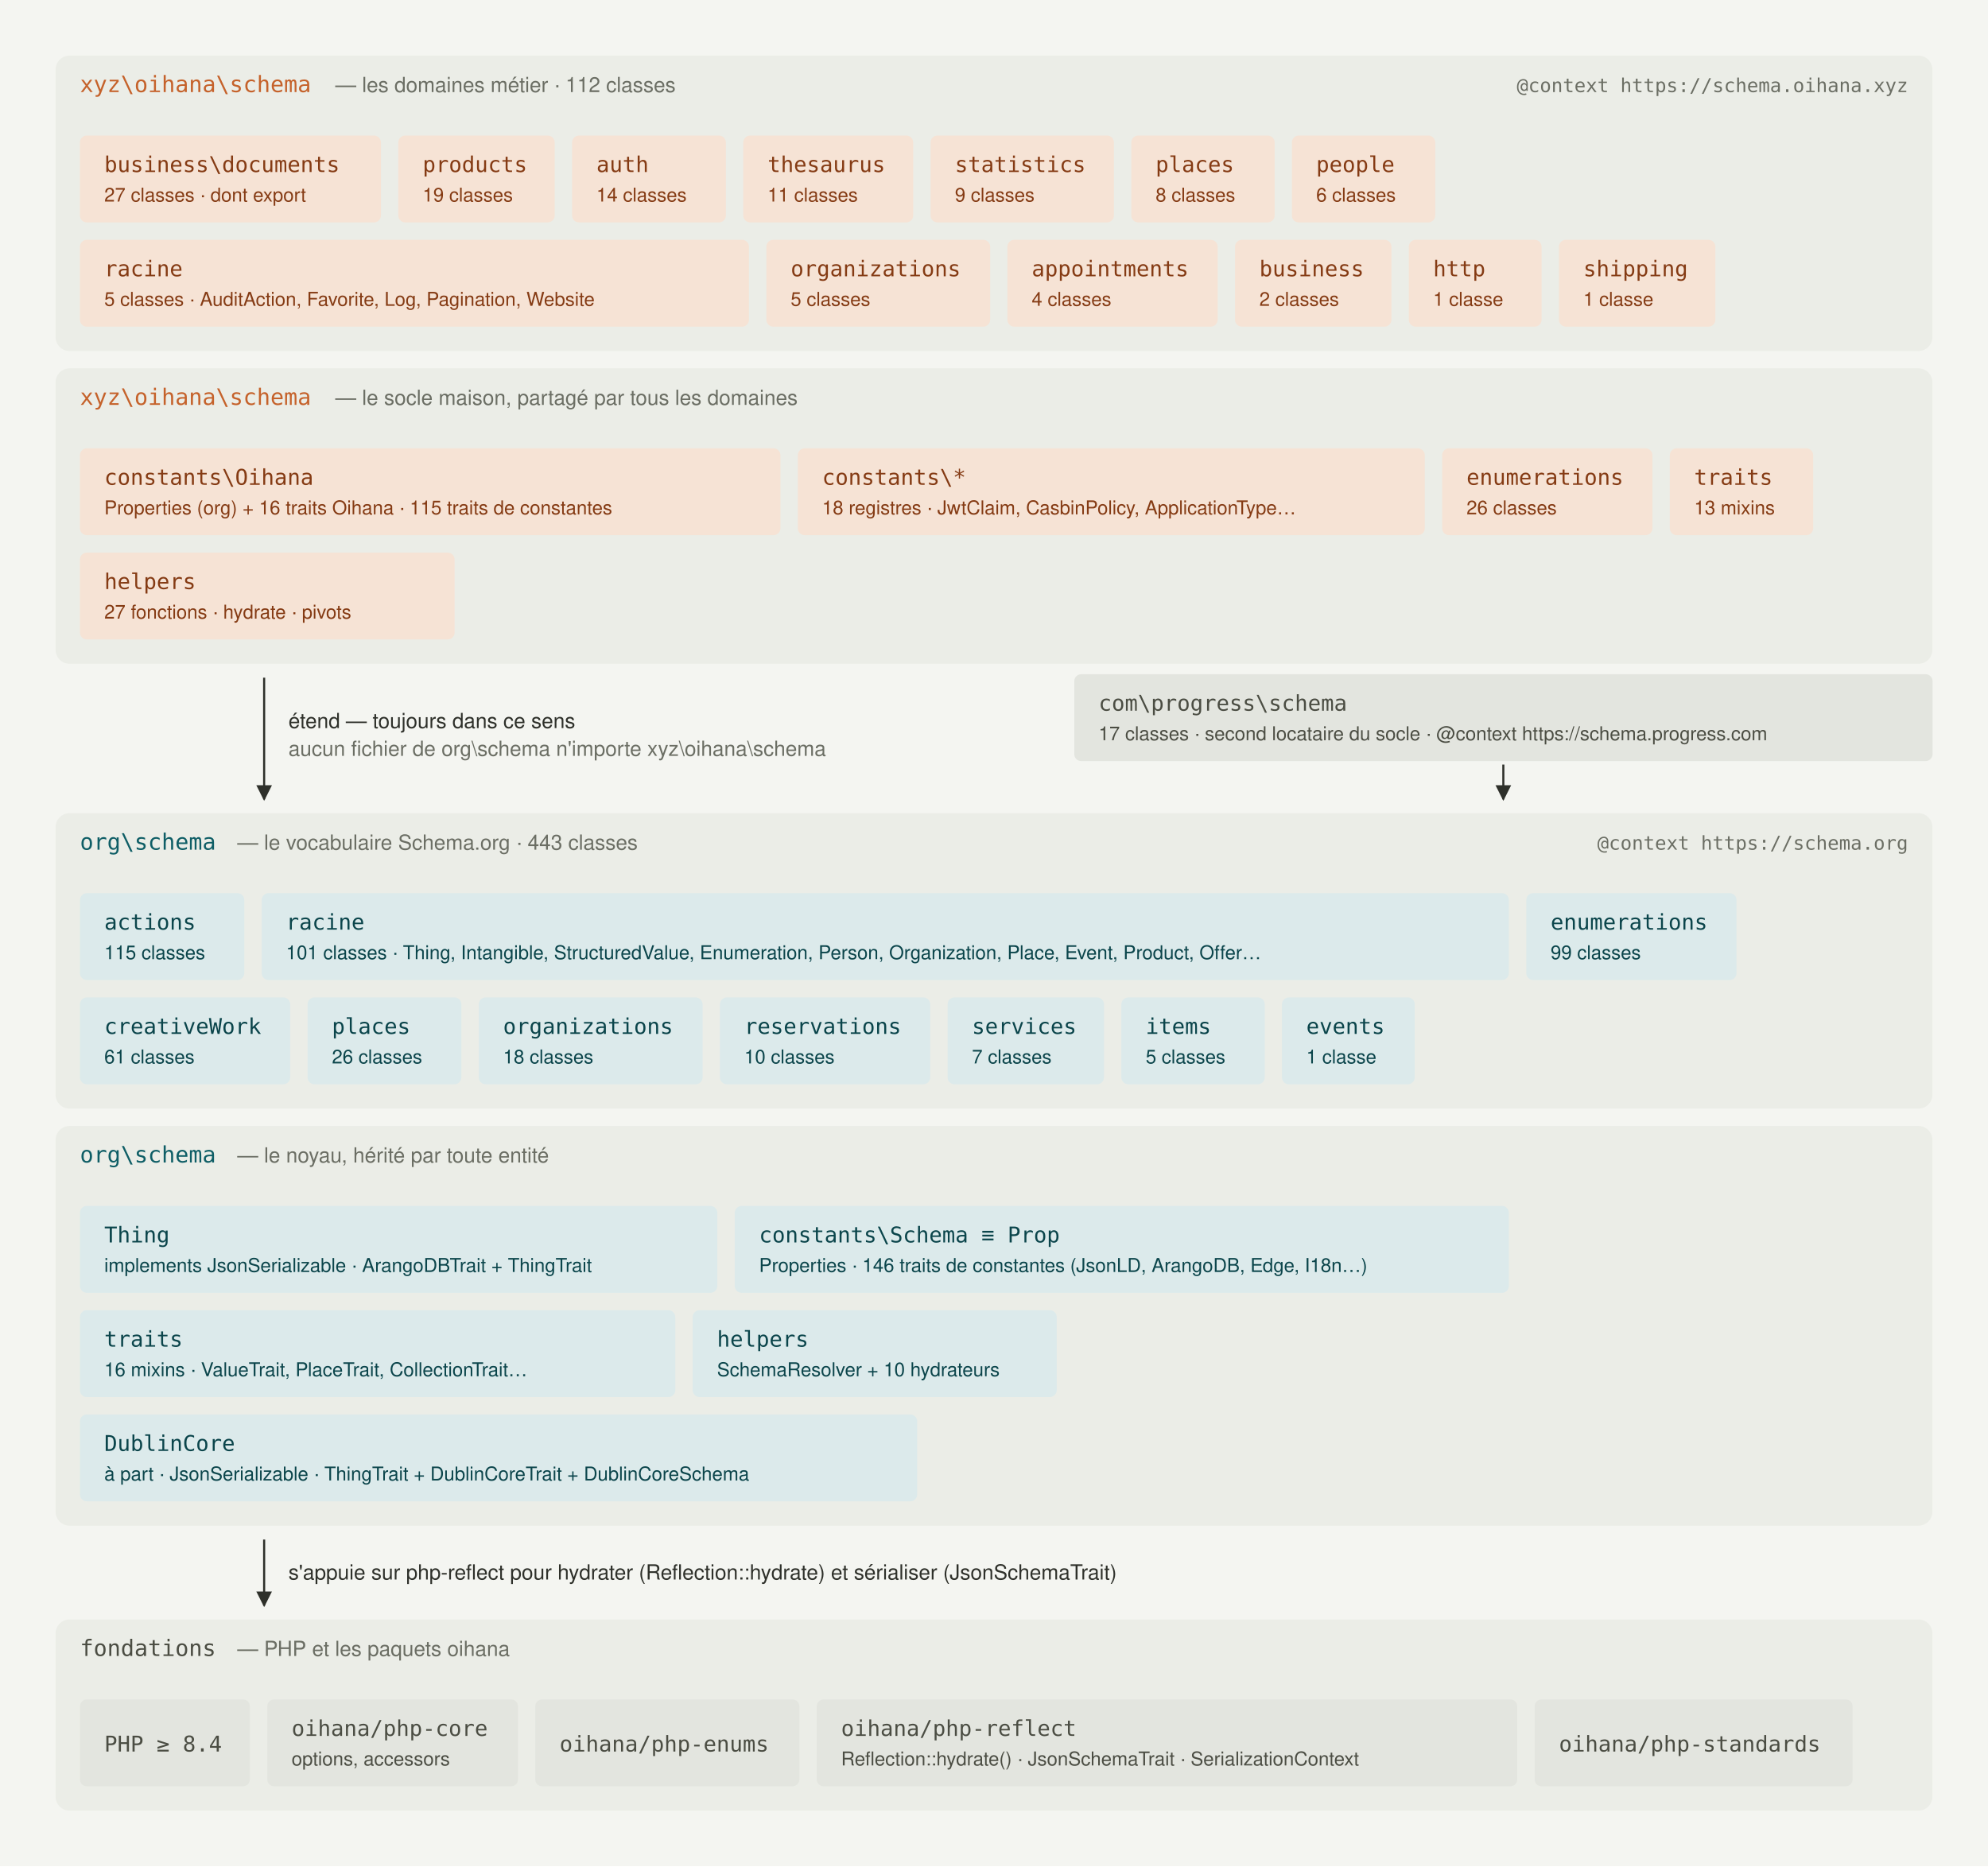
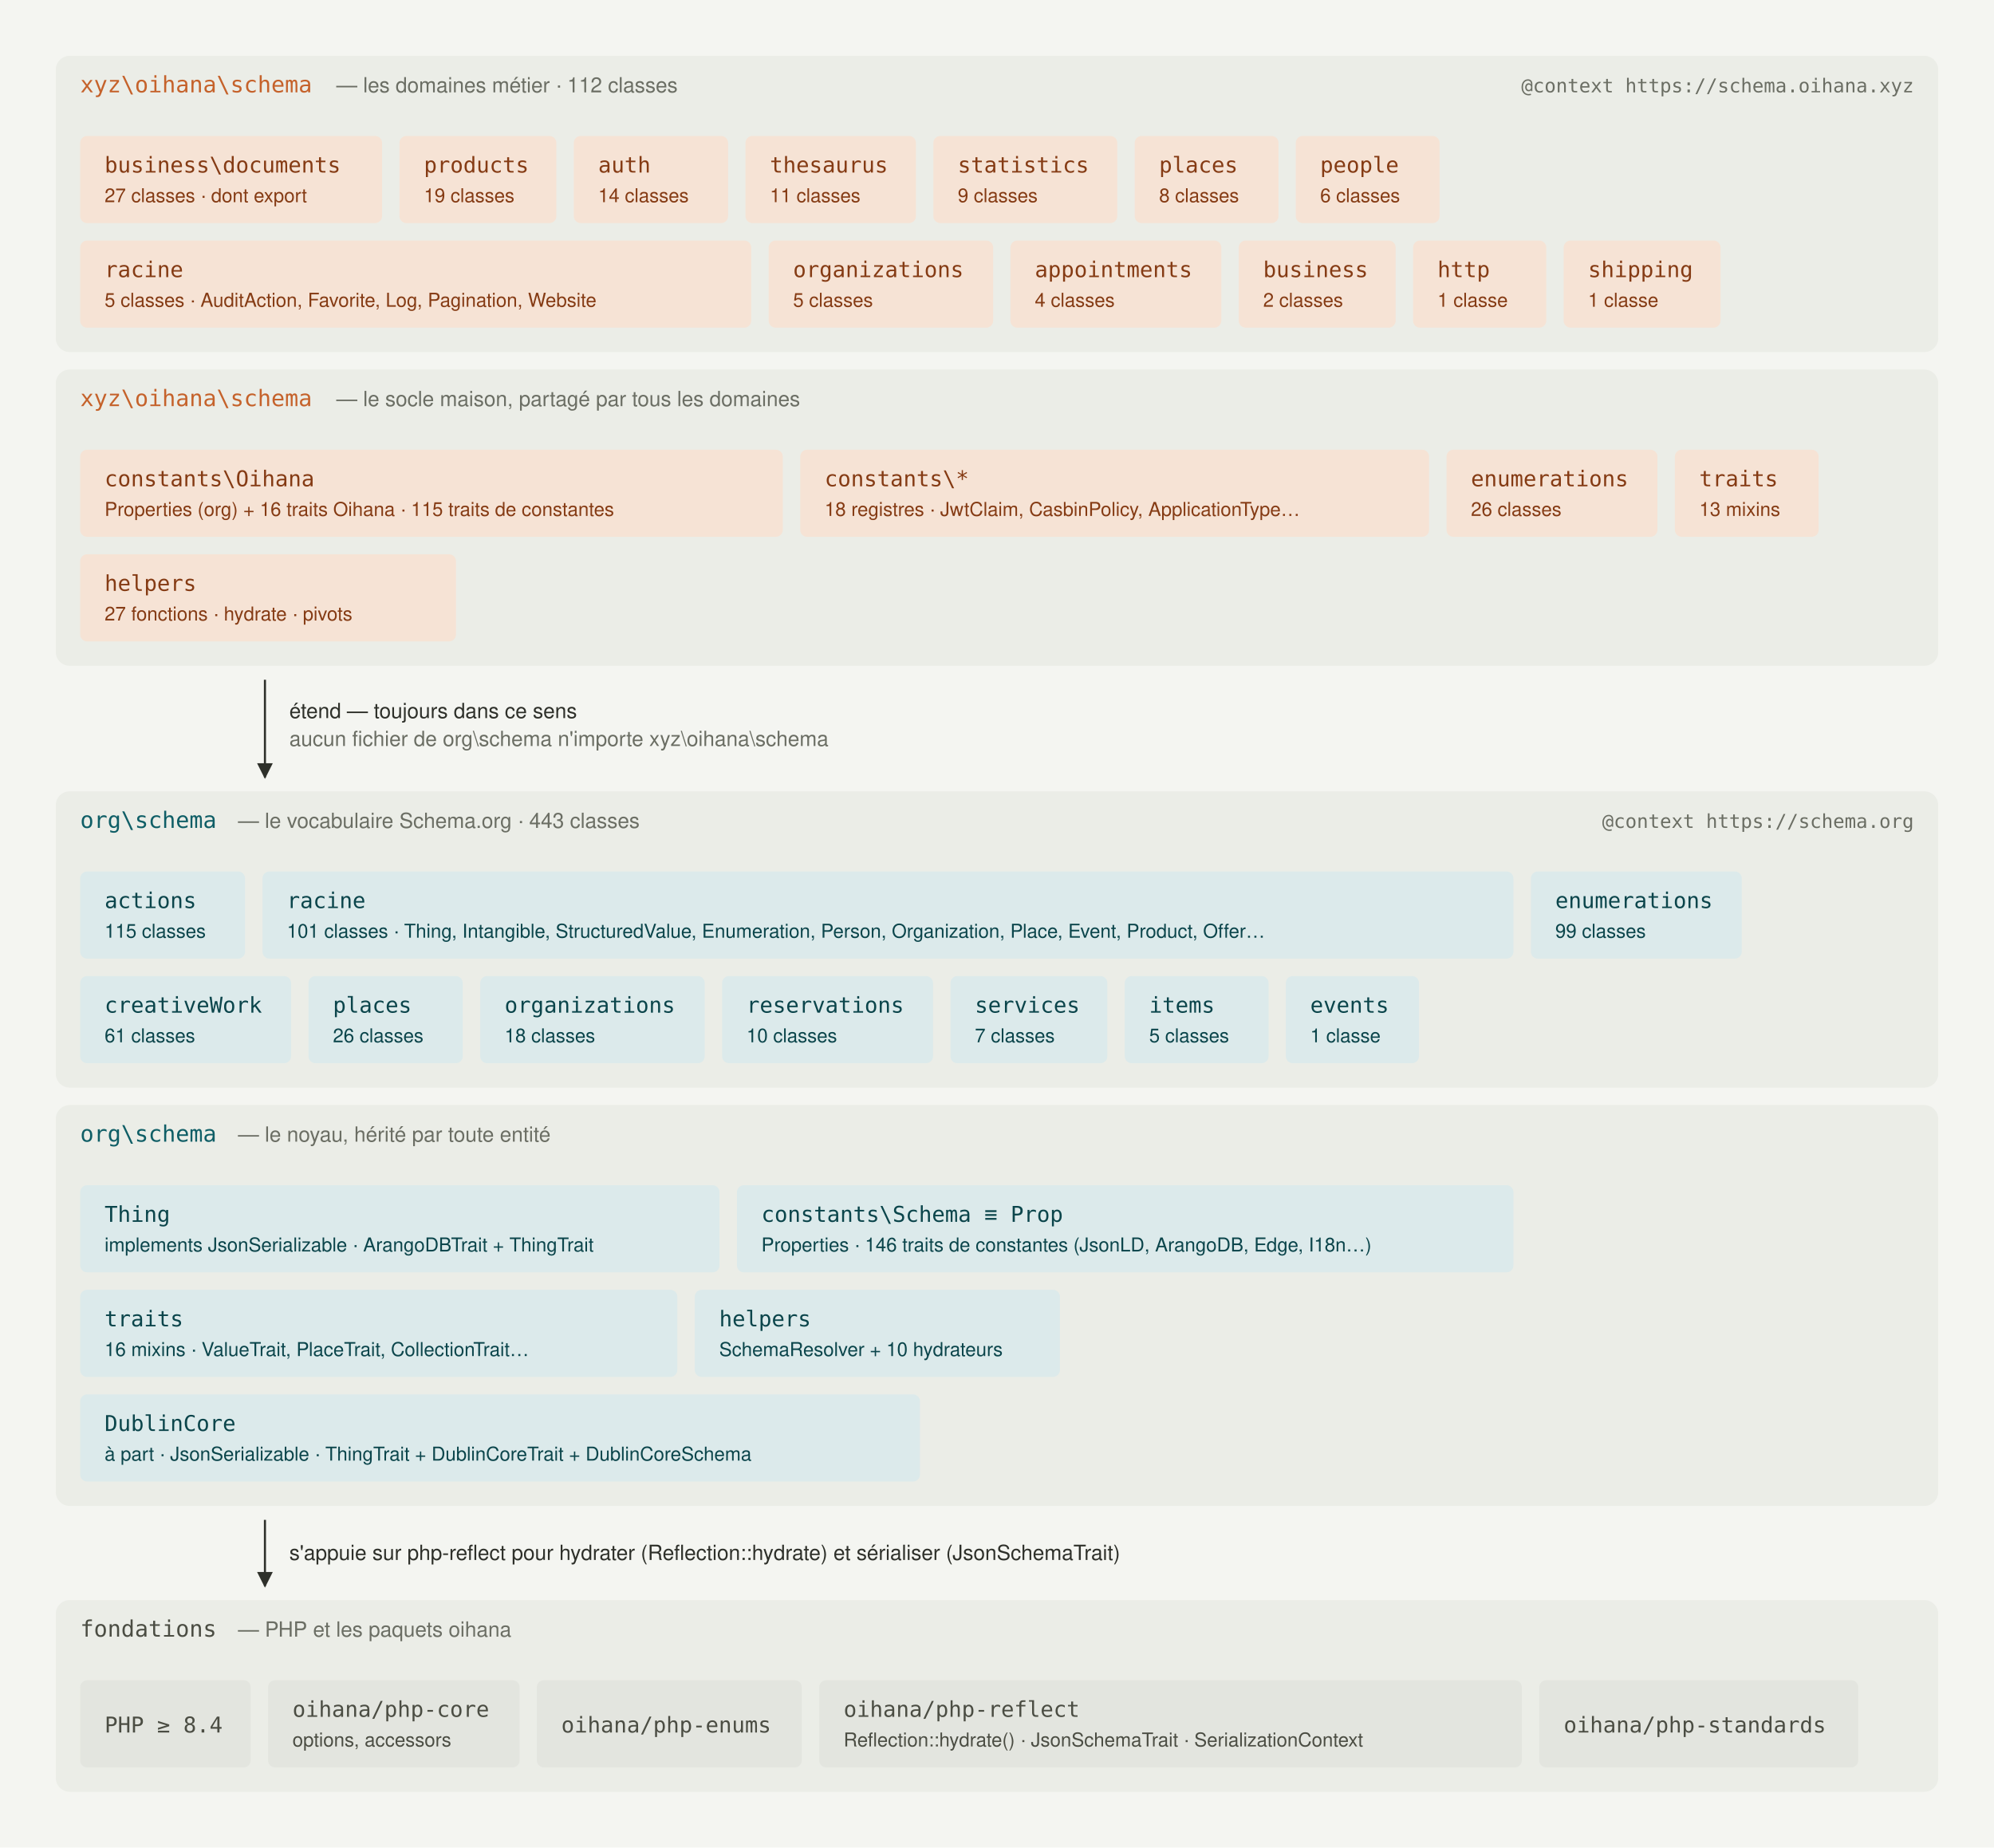
- <svg xmlns="http://www.w3.org/2000/svg" viewBox="0 0 1144 1074" width="1144" height="1074" role="img" aria-label="Cinq bandes empilées : les domaines Oihana, le socle Oihana, le vocabulaire Schema.org, le noyau Schema.org, puis PHP et les paquets oihana. Les flèches descendent toujours." xml:space="preserve">
+ <svg xmlns="http://www.w3.org/2000/svg" viewBox="0 0 1144 1060" width="1144" height="1060" role="img" aria-label="Cinq bandes empilées : les domaines Oihana, le socle Oihana, le vocabulaire Schema.org, le noyau Schema.org, puis PHP et les paquets oihana. Les flèches descendent toujours." xml:space="preserve">
  <style>
text{fill:#2E302A;font-variant-numeric:tabular-nums}
.mono{font-family:"IBM Plex Mono",ui-monospace,"SF Mono",Menlo,Consolas,"DejaVu Sans Mono",monospace;white-space:pre}
.sans,.tag{font-family:"IBM Plex Sans",-apple-system,"Segoe UI",Helvetica,Arial,sans-serif;white-space:pre}
.ns{font-size:13px;font-weight:500}.role{font-size:12px;fill:#6B6E64}.ctx{font-size:11px;fill:#6B6E64}
.name{font-size:12.5px;font-weight:500}.desc{font-size:11px}.label{font-size:12px}.muted{fill:#6B6E64}
.band{fill:#EBEDE7}.box.org{fill:#DCEAEB}.box.xyz{fill:#F6E3D5}.box.neutral{fill:#E3E5DF}
.org-ink{fill:#0B454B}.xyz-ink{fill:#853B14}.neutral-ink{fill:#4B4D43}
.org-text{fill:#0F5E66}.xyz-text{fill:#C5622B}.neutral-text{fill:#4B4D43}
.edge{stroke:#2E302A;stroke-width:1.2;fill:none}.edge.direct{stroke:#6B6E64}.edge.mutual{stroke:#C5622B}
.mk path{fill:#2E302A}.mk.muted path{fill:#6B6E64}.mk.xyz path{fill:#C5622B}
.rule{stroke:#D8DAD2;stroke-width:1}.colhead{font-size:11.5px;fill:#6B6E64;font-weight:500}
.eyebrow{font-size:10.5px;fill:#6B6E64;letter-spacing:.08em;font-weight:500}
.chiptext{font-size:11.5px;font-weight:500}.leaves{font-size:11.5px}.leaf{fill:#853B14}.tag{font-size:11px;fill:#6B6E64}
.node{fill:#F6E3D5}.node.iso{fill:none;stroke:#D8DAD2;stroke-width:1.2;stroke-dasharray:4 3}
.badge{fill:#C5622B}.badge-text{fill:#F4F5F1;font-size:11px;font-weight:600}
.foot{font-size:10.5px}.foot-title{font-size:11.5px;font-weight:500}
</style>
-   <rect width="1144" height="1074" fill="#F4F5F1" />
+   <rect width="1144" height="1060" fill="#F4F5F1" />
  <defs>
    <marker id="arr1" class="mk" viewBox="0 0 10 10" refX="9" refY="5" markerWidth="9" markerHeight="9" markerUnits="userSpaceOnUse" orient="auto-start-reverse">
      <path d="M0,0 L10,5 L0,10 z" />
    </marker>
  </defs>
  <g transform="translate(32,32)">
    <rect class="band" x="0" y="0" width="1080" height="170" rx="8" />
    <text class="mono ns xyz-text" x="14" y="21">xyz\oihana\schema</text>
    <text class="sans role" x="161" y="21">— les domaines métier · 112 classes</text>
    <text class="mono ctx" x="1066" y="21" text-anchor="end">@context https://schema.oihana.xyz</text>
    <rect class="box xyz" x="14" y="46" width="173.2" height="50" rx="4" />
    <text class="mono name xyz-ink" x="28" y="67">business\documents</text>
    <text class="sans desc xyz-ink" x="28" y="84">27 classes · dont export</text>
    <rect class="box xyz" x="197.2" y="46" width="90" height="50" rx="4" />
    <text class="mono name xyz-ink" x="211.2" y="67">products</text>
    <text class="sans desc xyz-ink" x="211.2" y="84">19 classes</text>
    <rect class="box xyz" x="297.2" y="46" width="88.5" height="50" rx="4" />
    <text class="mono name xyz-ink" x="311.2" y="67">auth</text>
    <text class="sans desc xyz-ink" x="311.2" y="84">14 classes</text>
    <rect class="box xyz" x="395.7" y="46" width="97.8" height="50" rx="4" />
    <text class="mono name xyz-ink" x="409.7" y="67">thesaurus</text>
    <text class="sans desc xyz-ink" x="409.7" y="84">11 classes</text>
    <rect class="box xyz" x="503.5" y="46" width="105.5" height="50" rx="4" />
    <text class="mono name xyz-ink" x="517.5" y="67">statistics</text>
    <text class="sans desc xyz-ink" x="517.5" y="84">9 classes</text>
    <rect class="box xyz" x="619" y="46" width="82.5" height="50" rx="4" />
    <text class="mono name xyz-ink" x="633" y="67">places</text>
    <text class="sans desc xyz-ink" x="633" y="84">8 classes</text>
    <rect class="box xyz" x="711.4" y="46" width="82.5" height="50" rx="4" />
    <text class="mono name xyz-ink" x="725.4" y="67">people</text>
    <text class="sans desc xyz-ink" x="725.4" y="84">6 classes</text>
    <rect class="box xyz" x="14" y="106" width="385" height="50" rx="4" />
    <text class="mono name xyz-ink" x="28" y="127">racine</text>
    <text class="sans desc xyz-ink" x="28" y="144">5 classes · AuditAction, Favorite, Log, Pagination, Website</text>
    <rect class="box xyz" x="409" y="106" width="128.8" height="50" rx="4" />
    <text class="mono name xyz-ink" x="423" y="127">organizations</text>
    <text class="sans desc xyz-ink" x="423" y="144">5 classes</text>
    <rect class="box xyz" x="547.7" y="106" width="121" height="50" rx="4" />
    <text class="mono name xyz-ink" x="561.7" y="127">appointments</text>
    <text class="sans desc xyz-ink" x="561.7" y="144">4 classes</text>
    <rect class="box xyz" x="678.7" y="106" width="90" height="50" rx="4" />
    <text class="mono name xyz-ink" x="692.7" y="127">business</text>
    <text class="sans desc xyz-ink" x="692.7" y="144">2 classes</text>
    <rect class="box xyz" x="778.7" y="106" width="76.4" height="50" rx="4" />
    <text class="mono name xyz-ink" x="792.7" y="127">http</text>
    <text class="sans desc xyz-ink" x="792.7" y="144">1 classe</text>
    <rect class="box xyz" x="865.1" y="106" width="90" height="50" rx="4" />
    <text class="mono name xyz-ink" x="879.1" y="127">shipping</text>
    <text class="sans desc xyz-ink" x="879.1" y="144">1 classe</text>
    <rect class="band" x="0" y="180" width="1080" height="170" rx="8" />
    <text class="mono ns xyz-text" x="14" y="201">xyz\oihana\schema</text>
    <text class="sans role" x="161" y="201">— le socle maison, partagé par tous les domaines</text>
    <rect class="box xyz" x="14" y="226" width="403.1" height="50" rx="4" />
    <text class="mono name xyz-ink" x="28" y="247">constants\Oihana</text>
    <text class="sans desc xyz-ink" x="28" y="264">Properties (org) + 16 traits Oihana · 115 traits de constantes</text>
    <rect class="box xyz" x="427.1" y="226" width="360.8" height="50" rx="4" />
    <text class="mono name xyz-ink" x="441.1" y="247">constants\*</text>
    <text class="sans desc xyz-ink" x="441.1" y="264">18 registres · JwtClaim, CasbinPolicy, ApplicationType…</text>
    <rect class="box xyz" x="797.9" y="226" width="121" height="50" rx="4" />
    <text class="mono name xyz-ink" x="811.9" y="247">enumerations</text>
    <text class="sans desc xyz-ink" x="811.9" y="264">26 classes</text>
    <rect class="box xyz" x="928.9" y="226" width="82.5" height="50" rx="4" />
    <text class="mono name xyz-ink" x="942.9" y="247">traits</text>
    <text class="sans desc xyz-ink" x="942.9" y="264">13 mixins</text>
    <rect class="box xyz" x="14" y="286" width="215.6" height="50" rx="4" />
    <text class="mono name xyz-ink" x="28" y="307">helpers</text>
    <text class="sans desc xyz-ink" x="28" y="324">27 fonctions · hydrate · pivots</text>
-     <line class="edge" x1="120" y1="358" x2="120" y2="428" marker-end="url(#arr1)" />
-     <text class="sans label" x="134" y="387">étend — toujours dans ce sens</text>
-     <text class="sans label muted" x="134" y="403">aucun fichier de org\schema n'importe xyz\oihana\schema</text>
-     <rect class="box neutral" x="586.2" y="356" width="493.9" height="50" rx="4" />
-     <text class="mono name neutral-ink" x="600.2" y="377">com\progress\schema</text>
-     <text class="sans desc neutral-ink" x="600.2" y="394">17 classes · second locataire du socle · @context https://schema.progress.com</text>
-     <line class="edge" x1="833.1" y1="408" x2="833.1" y2="428" marker-end="url(#arr1)" />
-     <rect class="band" x="0" y="436" width="1080" height="170" rx="8" />
-     <text class="mono ns org-text" x="14" y="457">org\schema</text>
-     <text class="sans role" x="104.6" y="457">— le vocabulaire Schema.org · 443 classes</text>
-     <text class="mono ctx" x="1066" y="457" text-anchor="end">@context https://schema.org</text>
-     <rect class="box org" x="14" y="482" width="94.6" height="50" rx="4" />
-     <text class="mono name org-ink" x="28" y="503">actions</text>
-     <text class="sans desc org-ink" x="28" y="520">115 classes</text>
-     <rect class="box org" x="118.6" y="482" width="717.7" height="50" rx="4" />
-     <text class="mono name org-ink" x="132.6" y="503">racine</text>
-     <text class="sans desc org-ink" x="132.6" y="520">101 classes · Thing, Intangible, StructuredValue, Enumeration, Person, Organization, Place, Event, Product, Offer…</text>
-     <rect class="box org" x="846.3" y="482" width="121" height="50" rx="4" />
-     <text class="mono name org-ink" x="860.3" y="503">enumerations</text>
-     <text class="sans desc org-ink" x="860.3" y="520">99 classes</text>
-     <rect class="box org" x="14" y="542" width="121" height="50" rx="4" />
-     <text class="mono name org-ink" x="28" y="563">creativeWork</text>
-     <text class="sans desc org-ink" x="28" y="580">61 classes</text>
-     <rect class="box org" x="145" y="542" width="88.5" height="50" rx="4" />
-     <text class="mono name org-ink" x="159" y="563">places</text>
-     <text class="sans desc org-ink" x="159" y="580">26 classes</text>
-     <rect class="box org" x="243.5" y="542" width="128.8" height="50" rx="4" />
-     <text class="mono name org-ink" x="257.5" y="563">organizations</text>
-     <text class="sans desc org-ink" x="257.5" y="580">18 classes</text>
-     <rect class="box org" x="382.3" y="542" width="121" height="50" rx="4" />
-     <text class="mono name org-ink" x="396.3" y="563">reservations</text>
-     <text class="sans desc org-ink" x="396.3" y="580">10 classes</text>
-     <rect class="box org" x="513.3" y="542" width="90" height="50" rx="4" />
-     <text class="mono name org-ink" x="527.3" y="563">services</text>
-     <text class="sans desc org-ink" x="527.3" y="580">7 classes</text>
-     <rect class="box org" x="613.3" y="542" width="82.5" height="50" rx="4" />
-     <text class="mono name org-ink" x="627.3" y="563">items</text>
-     <text class="sans desc org-ink" x="627.3" y="580">5 classes</text>
-     <rect class="box org" x="705.7" y="542" width="76.4" height="50" rx="4" />
-     <text class="mono name org-ink" x="719.7" y="563">events</text>
-     <text class="sans desc org-ink" x="719.7" y="580">1 classe</text>
-     <rect class="band" x="0" y="616" width="1080" height="230" rx="8" />
-     <text class="mono ns org-text" x="14" y="637">org\schema</text>
-     <text class="sans role" x="104.6" y="637">— le noyau, hérité par toute entité</text>
-     <rect class="box org" x="14" y="662" width="366.8" height="50" rx="4" />
-     <text class="mono name org-ink" x="28" y="683">Thing</text>
-     <text class="sans desc org-ink" x="28" y="700">implements JsonSerializable · ArangoDBTrait + ThingTrait</text>
-     <rect class="box org" x="390.8" y="662" width="445.5" height="50" rx="4" />
-     <text class="mono name org-ink" x="404.8" y="683">constants\Schema ≡ Prop</text>
-     <text class="sans desc org-ink" x="404.8" y="700">Properties · 146 traits de constantes (JsonLD, ArangoDB, Edge, I18n…)</text>
-     <rect class="box org" x="14" y="722" width="342.6" height="50" rx="4" />
-     <text class="mono name org-ink" x="28" y="743">traits</text>
-     <text class="sans desc org-ink" x="28" y="760">16 mixins · ValueTrait, PlaceTrait, CollectionTrait…</text>
-     <rect class="box org" x="366.6" y="722" width="209.5" height="50" rx="4" />
-     <text class="mono name org-ink" x="380.6" y="743">helpers</text>
-     <text class="sans desc org-ink" x="380.6" y="760">SchemaResolver + 10 hydrateurs</text>
-     <rect class="box org" x="14" y="782" width="481.8" height="50" rx="4" />
-     <text class="mono name org-ink" x="28" y="803">DublinCore</text>
-     <text class="sans desc org-ink" x="28" y="820">à part · JsonSerializable · ThingTrait + DublinCoreTrait + DublinCoreSchema</text>
-     <line class="edge" x1="120" y1="854" x2="120" y2="892" marker-end="url(#arr1)" />
-     <text class="sans label" x="134" y="877">s'appuie sur php-reflect pour hydrater (Reflection::hydrate) et sérialiser (JsonSchemaTrait)</text>
-     <rect class="band" x="0" y="900" width="1080" height="110" rx="8" />
-     <text class="mono ns neutral-text" x="14" y="921">fondations</text>
-     <text class="sans role" x="104.6" y="921">— PHP et les paquets oihana</text>
-     <rect class="box neutral" x="14" y="946" width="97.8" height="50" rx="4" />
-     <text class="mono name neutral-ink" x="28" y="976">PHP ≥ 8.4</text>
-     <rect class="box neutral" x="121.8" y="946" width="144.3" height="50" rx="4" />
-     <text class="mono name neutral-ink" x="135.8" y="967">oihana/php-core</text>
-     <text class="sans desc neutral-ink" x="135.8" y="984">options, accessors</text>
-     <rect class="box neutral" x="276" y="946" width="152" height="50" rx="4" />
-     <text class="mono name neutral-ink" x="290" y="976">oihana/php-enums</text>
-     <rect class="box neutral" x="438" y="946" width="403.1" height="50" rx="4" />
-     <text class="mono name neutral-ink" x="452" y="967">oihana/php-reflect</text>
-     <text class="sans desc neutral-ink" x="452" y="984">Reflection::hydrate() · JsonSchemaTrait · SerializationContext</text>
-     <rect class="box neutral" x="851.1" y="946" width="183" height="50" rx="4" />
-     <text class="mono name neutral-ink" x="865.1" y="976">oihana/php-standards</text>
+     <line class="edge" x1="120" y1="358" x2="120" y2="414" marker-end="url(#arr1)" />
+     <text class="sans label" x="134" y="380">étend — toujours dans ce sens</text>
+     <text class="sans label muted" x="134" y="396">aucun fichier de org\schema n'importe xyz\oihana\schema</text>
+     <rect class="band" x="0" y="422" width="1080" height="170" rx="8" />
+     <text class="mono ns org-text" x="14" y="443">org\schema</text>
+     <text class="sans role" x="104.6" y="443">— le vocabulaire Schema.org · 443 classes</text>
+     <text class="mono ctx" x="1066" y="443" text-anchor="end">@context https://schema.org</text>
+     <rect class="box org" x="14" y="468" width="94.6" height="50" rx="4" />
+     <text class="mono name org-ink" x="28" y="489">actions</text>
+     <text class="sans desc org-ink" x="28" y="506">115 classes</text>
+     <rect class="box org" x="118.6" y="468" width="717.7" height="50" rx="4" />
+     <text class="mono name org-ink" x="132.6" y="489">racine</text>
+     <text class="sans desc org-ink" x="132.6" y="506">101 classes · Thing, Intangible, StructuredValue, Enumeration, Person, Organization, Place, Event, Product, Offer…</text>
+     <rect class="box org" x="846.3" y="468" width="121" height="50" rx="4" />
+     <text class="mono name org-ink" x="860.3" y="489">enumerations</text>
+     <text class="sans desc org-ink" x="860.3" y="506">99 classes</text>
+     <rect class="box org" x="14" y="528" width="121" height="50" rx="4" />
+     <text class="mono name org-ink" x="28" y="549">creativeWork</text>
+     <text class="sans desc org-ink" x="28" y="566">61 classes</text>
+     <rect class="box org" x="145" y="528" width="88.5" height="50" rx="4" />
+     <text class="mono name org-ink" x="159" y="549">places</text>
+     <text class="sans desc org-ink" x="159" y="566">26 classes</text>
+     <rect class="box org" x="243.5" y="528" width="128.8" height="50" rx="4" />
+     <text class="mono name org-ink" x="257.5" y="549">organizations</text>
+     <text class="sans desc org-ink" x="257.5" y="566">18 classes</text>
+     <rect class="box org" x="382.3" y="528" width="121" height="50" rx="4" />
+     <text class="mono name org-ink" x="396.3" y="549">reservations</text>
+     <text class="sans desc org-ink" x="396.3" y="566">10 classes</text>
+     <rect class="box org" x="513.3" y="528" width="90" height="50" rx="4" />
+     <text class="mono name org-ink" x="527.3" y="549">services</text>
+     <text class="sans desc org-ink" x="527.3" y="566">7 classes</text>
+     <rect class="box org" x="613.3" y="528" width="82.5" height="50" rx="4" />
+     <text class="mono name org-ink" x="627.3" y="549">items</text>
+     <text class="sans desc org-ink" x="627.3" y="566">5 classes</text>
+     <rect class="box org" x="705.7" y="528" width="76.4" height="50" rx="4" />
+     <text class="mono name org-ink" x="719.7" y="549">events</text>
+     <text class="sans desc org-ink" x="719.7" y="566">1 classe</text>
+     <rect class="band" x="0" y="602" width="1080" height="230" rx="8" />
+     <text class="mono ns org-text" x="14" y="623">org\schema</text>
+     <text class="sans role" x="104.6" y="623">— le noyau, hérité par toute entité</text>
+     <rect class="box org" x="14" y="648" width="366.8" height="50" rx="4" />
+     <text class="mono name org-ink" x="28" y="669">Thing</text>
+     <text class="sans desc org-ink" x="28" y="686">implements JsonSerializable · ArangoDBTrait + ThingTrait</text>
+     <rect class="box org" x="390.8" y="648" width="445.5" height="50" rx="4" />
+     <text class="mono name org-ink" x="404.8" y="669">constants\Schema ≡ Prop</text>
+     <text class="sans desc org-ink" x="404.8" y="686">Properties · 146 traits de constantes (JsonLD, ArangoDB, Edge, I18n…)</text>
+     <rect class="box org" x="14" y="708" width="342.6" height="50" rx="4" />
+     <text class="mono name org-ink" x="28" y="729">traits</text>
+     <text class="sans desc org-ink" x="28" y="746">16 mixins · ValueTrait, PlaceTrait, CollectionTrait…</text>
+     <rect class="box org" x="366.6" y="708" width="209.5" height="50" rx="4" />
+     <text class="mono name org-ink" x="380.6" y="729">helpers</text>
+     <text class="sans desc org-ink" x="380.6" y="746">SchemaResolver + 10 hydrateurs</text>
+     <rect class="box org" x="14" y="768" width="481.8" height="50" rx="4" />
+     <text class="mono name org-ink" x="28" y="789">DublinCore</text>
+     <text class="sans desc org-ink" x="28" y="806">à part · JsonSerializable · ThingTrait + DublinCoreTrait + DublinCoreSchema</text>
+     <line class="edge" x1="120" y1="840" x2="120" y2="878" marker-end="url(#arr1)" />
+     <text class="sans label" x="134" y="863">s'appuie sur php-reflect pour hydrater (Reflection::hydrate) et sérialiser (JsonSchemaTrait)</text>
+     <rect class="band" x="0" y="886" width="1080" height="110" rx="8" />
+     <text class="mono ns neutral-text" x="14" y="907">fondations</text>
+     <text class="sans role" x="104.6" y="907">— PHP et les paquets oihana</text>
+     <rect class="box neutral" x="14" y="932" width="97.8" height="50" rx="4" />
+     <text class="mono name neutral-ink" x="28" y="962">PHP ≥ 8.4</text>
+     <rect class="box neutral" x="121.8" y="932" width="144.3" height="50" rx="4" />
+     <text class="mono name neutral-ink" x="135.8" y="953">oihana/php-core</text>
+     <text class="sans desc neutral-ink" x="135.8" y="970">options, accessors</text>
+     <rect class="box neutral" x="276" y="932" width="152" height="50" rx="4" />
+     <text class="mono name neutral-ink" x="290" y="962">oihana/php-enums</text>
+     <rect class="box neutral" x="438" y="932" width="403.1" height="50" rx="4" />
+     <text class="mono name neutral-ink" x="452" y="953">oihana/php-reflect</text>
+     <text class="sans desc neutral-ink" x="452" y="970">Reflection::hydrate() · JsonSchemaTrait · SerializationContext</text>
+     <rect class="box neutral" x="851.1" y="932" width="183" height="50" rx="4" />
+     <text class="mono name neutral-ink" x="865.1" y="962">oihana/php-standards</text>
  </g>
</svg>
